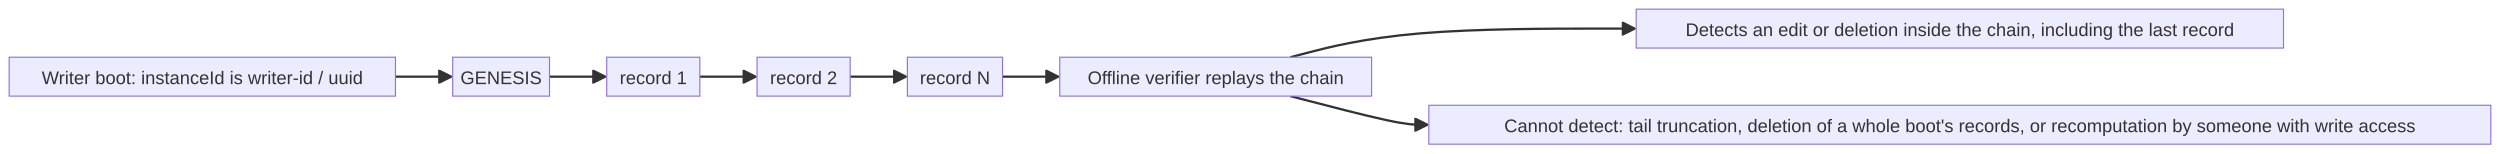
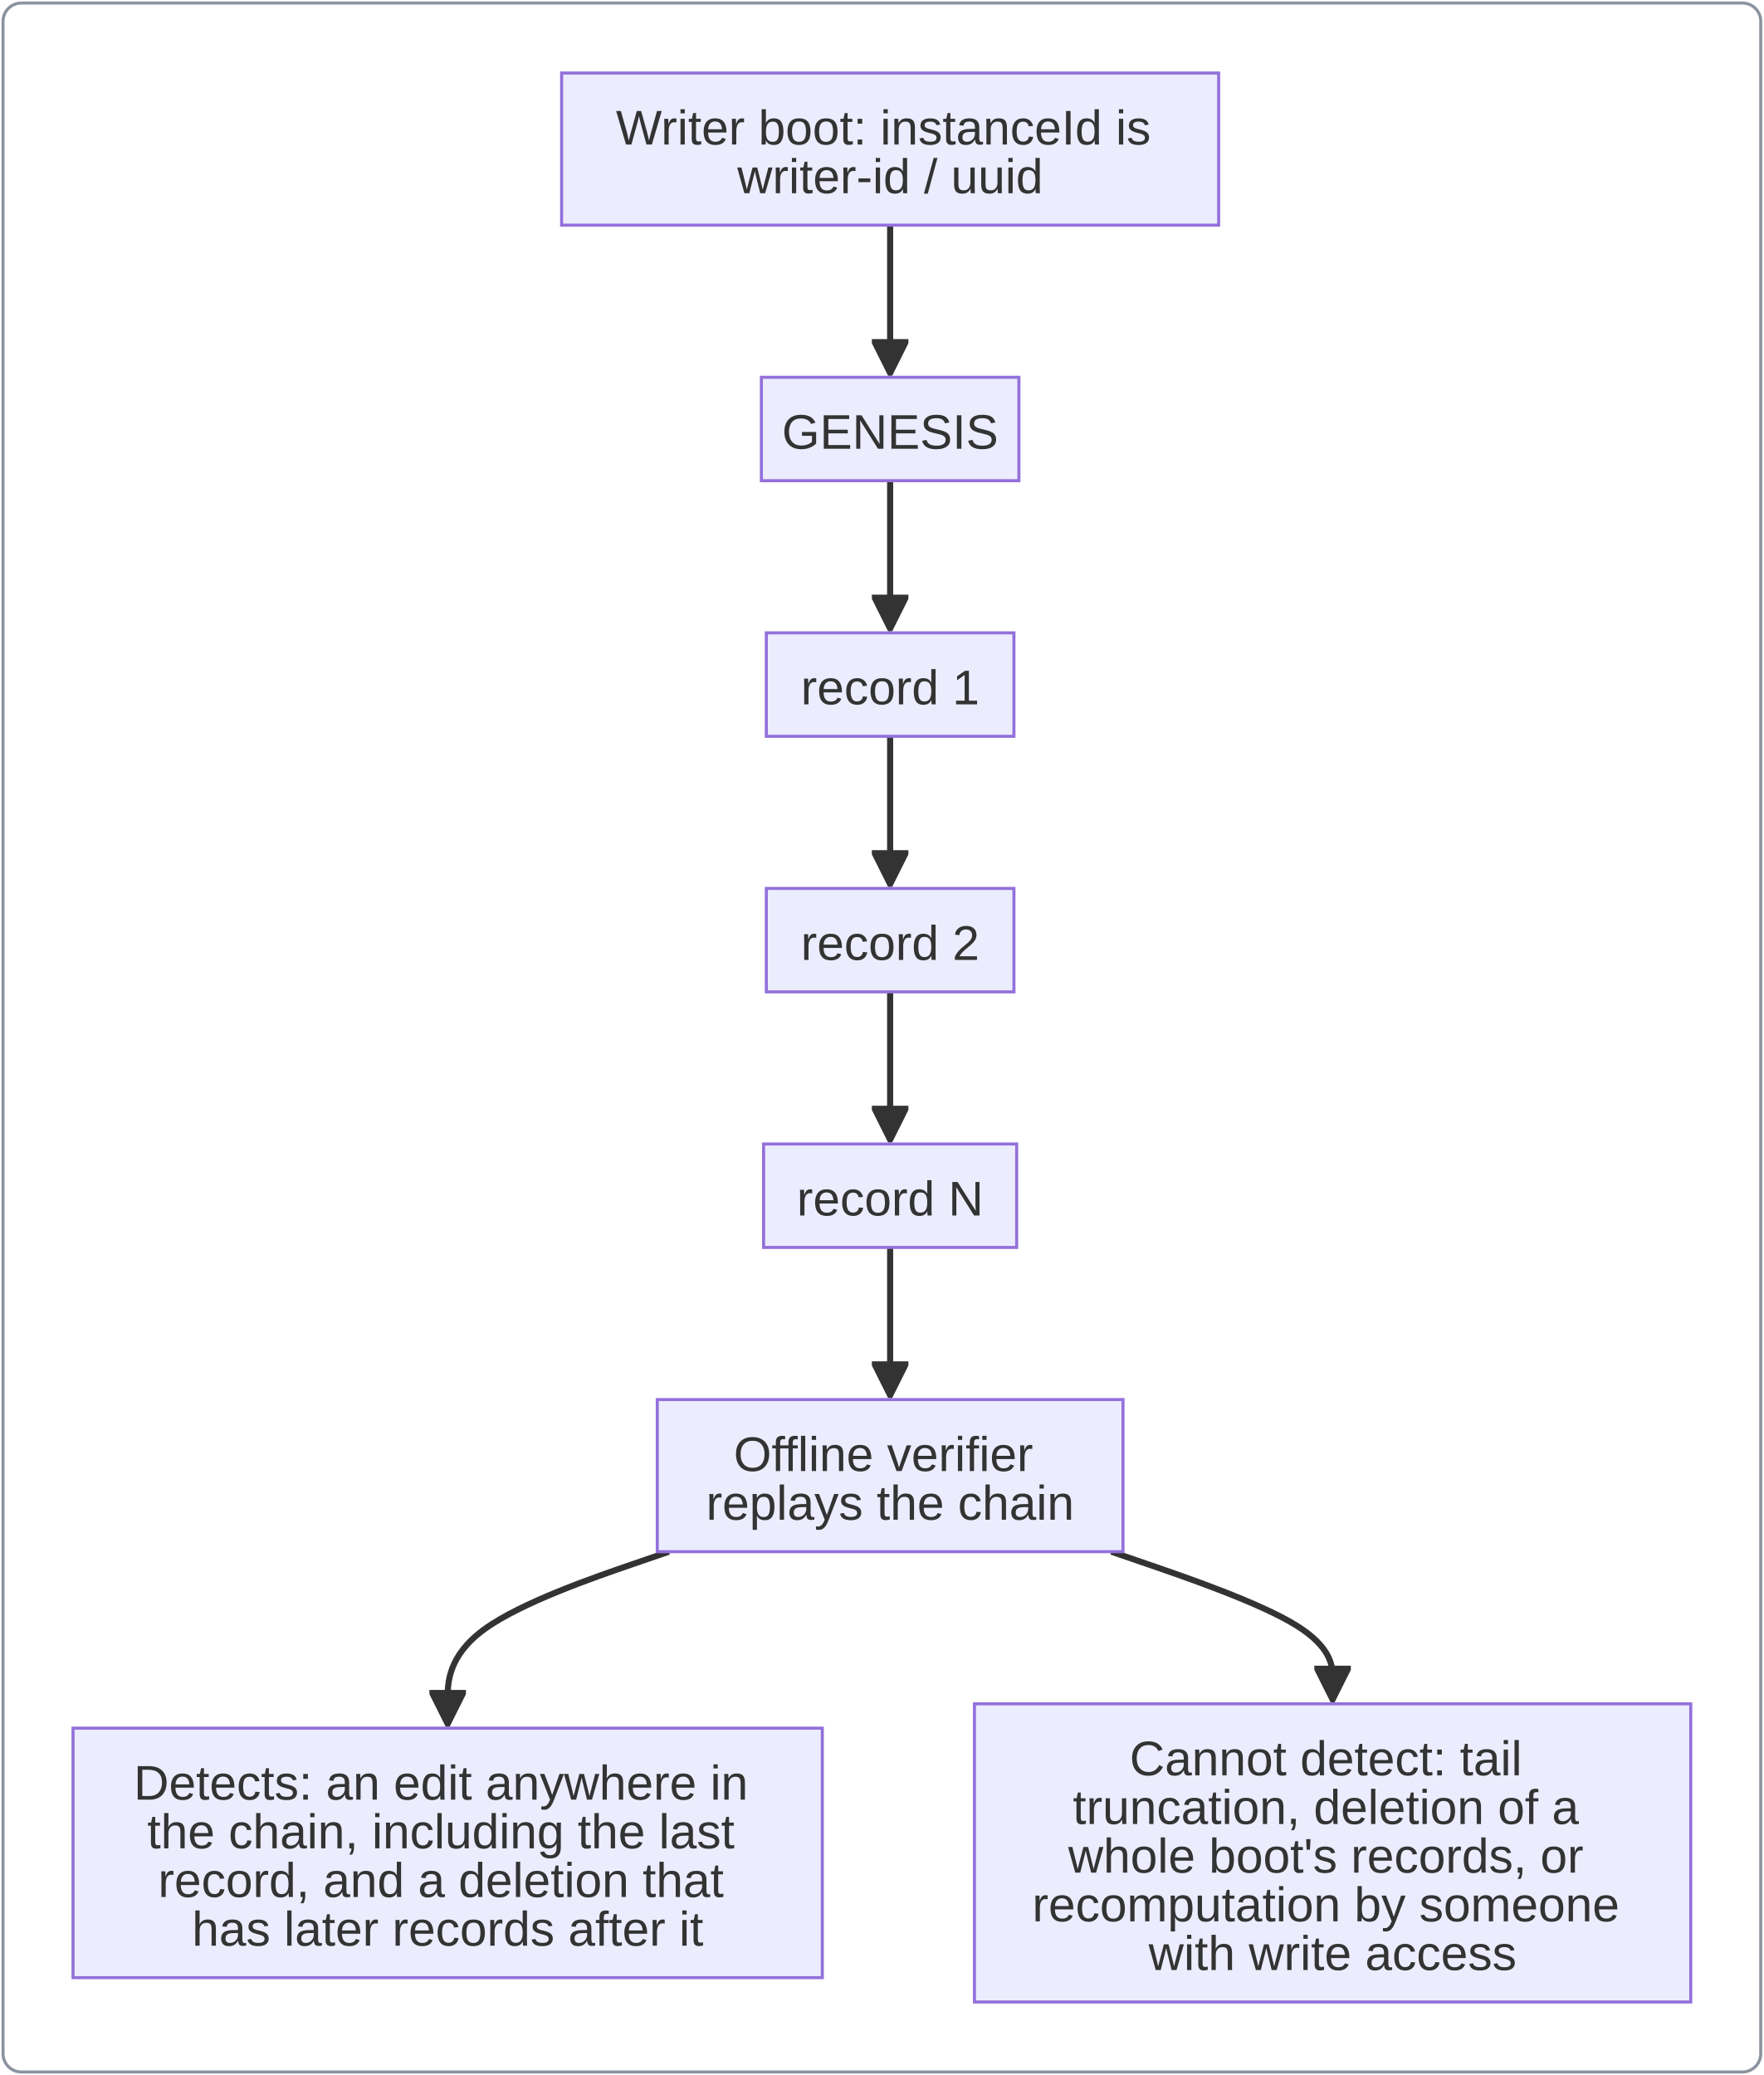
- <svg xmlns="http://www.w3.org/2000/svg" aria-roledescription="flowchart-v2" role="graphics-document document" viewBox="-8 -8 2184.828 134" style="max-width: 2184.83px; background-color: white;" width="100%" id="my-svg">
+ <svg xmlns="http://www.w3.org/2000/svg" aria-roledescription="flowchart-v2" role="graphics-document document" viewBox="-24 -24 579.625 682" style="max-width: 579.625px; background-color: white;" width="100%" id="my-svg">
+   <rect x="-23" y="-23" width="577.625" height="680" rx="6" ry="6" fill="none" stroke="#8b949e" stroke-width="1" />
  <style>#my-svg{font-family:"trebuchet ms",verdana,arial,sans-serif;font-size:16px;fill:#333;}#my-svg .error-icon{fill:#552222;}#my-svg .error-text{fill:#552222;stroke:#552222;}#my-svg .edge-thickness-normal{stroke-width:2px;}#my-svg .edge-thickness-thick{stroke-width:3.5px;}#my-svg .edge-pattern-solid{stroke-dasharray:0;}#my-svg .edge-pattern-dashed{stroke-dasharray:3;}#my-svg .edge-pattern-dotted{stroke-dasharray:2;}#my-svg .marker{fill:#333333;stroke:#333333;}#my-svg .marker.cross{stroke:#333333;}#my-svg svg{font-family:"trebuchet ms",verdana,arial,sans-serif;font-size:16px;}#my-svg .label{font-family:"trebuchet ms",verdana,arial,sans-serif;color:#333;}#my-svg .cluster-label text{fill:#333;}#my-svg .cluster-label span,#my-svg p{color:#333;}#my-svg .label text,#my-svg span,#my-svg p{fill:#333;color:#333;}#my-svg .node rect,#my-svg .node circle,#my-svg .node ellipse,#my-svg .node polygon,#my-svg .node path{fill:#ECECFF;stroke:#9370DB;stroke-width:1px;}#my-svg .flowchart-label text{text-anchor:middle;}#my-svg .node .katex path{fill:#000;stroke:#000;stroke-width:1px;}#my-svg .node .label{text-align:center;}#my-svg .node.clickable{cursor:pointer;}#my-svg .arrowheadPath{fill:#333333;}#my-svg .edgePath .path{stroke:#333333;stroke-width:2.0px;}#my-svg .flowchart-link{stroke:#333333;fill:none;}#my-svg .edgeLabel{background-color:#e8e8e8;text-align:center;}#my-svg .edgeLabel rect{opacity:0.5;background-color:#e8e8e8;fill:#e8e8e8;}#my-svg .labelBkg{background-color:rgba(232, 232, 232, 0.5);}#my-svg .cluster rect{fill:#ffffde;stroke:#aaaa33;stroke-width:1px;}#my-svg .cluster text{fill:#333;}#my-svg .cluster span,#my-svg p{color:#333;}#my-svg div.mermaidTooltip{position:absolute;text-align:center;max-width:200px;padding:2px;font-family:"trebuchet ms",verdana,arial,sans-serif;font-size:12px;background:hsl(80, 100%, 96.275%);border:1px solid #aaaa33;border-radius:2px;pointer-events:none;z-index:100;}#my-svg .flowchartTitleText{text-anchor:middle;font-size:18px;fill:#333;}#my-svg :root{--mermaid-font-family:"trebuchet ms",verdana,arial,sans-serif;}</style>
  <g>
    <marker orient="auto" markerHeight="12" markerWidth="12" markerUnits="userSpaceOnUse" refY="5" refX="6" viewBox="0 0 10 10" class="marker flowchart" id="my-svg_flowchart-pointEnd">
      <path style="stroke-width: 1; stroke-dasharray: 1, 0;" class="arrowMarkerPath" d="M 0 0 L 10 5 L 0 10 z" />
    </marker>
    <marker orient="auto" markerHeight="12" markerWidth="12" markerUnits="userSpaceOnUse" refY="5" refX="4.5" viewBox="0 0 10 10" class="marker flowchart" id="my-svg_flowchart-pointStart">
      <path style="stroke-width: 1; stroke-dasharray: 1, 0;" class="arrowMarkerPath" d="M 0 5 L 10 10 L 10 0 z" />
    </marker>
    <marker orient="auto" markerHeight="11" markerWidth="11" markerUnits="userSpaceOnUse" refY="5" refX="11" viewBox="0 0 10 10" class="marker flowchart" id="my-svg_flowchart-circleEnd">
      <circle style="stroke-width: 1; stroke-dasharray: 1, 0;" class="arrowMarkerPath" r="5" cy="5" cx="5" />
    </marker>
    <marker orient="auto" markerHeight="11" markerWidth="11" markerUnits="userSpaceOnUse" refY="5" refX="-1" viewBox="0 0 10 10" class="marker flowchart" id="my-svg_flowchart-circleStart">
      <circle style="stroke-width: 1; stroke-dasharray: 1, 0;" class="arrowMarkerPath" r="5" cy="5" cx="5" />
    </marker>
    <marker orient="auto" markerHeight="11" markerWidth="11" markerUnits="userSpaceOnUse" refY="5.2" refX="12" viewBox="0 0 11 11" class="marker cross flowchart" id="my-svg_flowchart-crossEnd">
      <path style="stroke-width: 2; stroke-dasharray: 1, 0;" class="arrowMarkerPath" d="M 1,1 l 9,9 M 10,1 l -9,9" />
    </marker>
    <marker orient="auto" markerHeight="11" markerWidth="11" markerUnits="userSpaceOnUse" refY="5.2" refX="-1" viewBox="0 0 11 11" class="marker cross flowchart" id="my-svg_flowchart-crossStart">
      <path style="stroke-width: 2; stroke-dasharray: 1, 0;" class="arrowMarkerPath" d="M 1,1 l 9,9 M 10,1 l -9,9" />
    </marker>
    <g class="root">
      <g class="clusters" />
      <g class="edgePaths">
-         <path marker-end="url(#my-svg_flowchart-pointEnd)" style="fill:none;" class="edge-thickness-normal edge-pattern-solid flowchart-link LS-Boot LE-Genesis" id="L-Boot-Genesis-0" d="M337.609,59L341.776,59C345.943,59,354.276,59,361.726,59C369.176,59,375.743,59,379.026,59L382.309,59" />
-         <path marker-end="url(#my-svg_flowchart-pointEnd)" style="fill:none;" class="edge-thickness-normal edge-pattern-solid flowchart-link LS-Genesis LE-R1" id="L-Genesis-R1-0" d="M472.234,59L476.401,59C480.568,59,488.901,59,496.351,59C503.801,59,510.368,59,513.651,59L516.934,59" />
-         <path marker-end="url(#my-svg_flowchart-pointEnd)" style="fill:none;" class="edge-thickness-normal edge-pattern-solid flowchart-link LS-R1 LE-R2" id="L-R1-R2-0" d="M603.609,59L607.776,59C611.943,59,620.276,59,627.726,59C635.176,59,641.743,59,645.026,59L648.309,59" />
-         <path marker-end="url(#my-svg_flowchart-pointEnd)" style="fill:none;" class="edge-thickness-normal edge-pattern-solid flowchart-link LS-R2 LE-R3" id="L-R2-R3-0" d="M734.984,59L739.151,59C743.318,59,751.651,59,759.101,59C766.551,59,773.118,59,776.401,59L779.684,59" />
-         <path marker-end="url(#my-svg_flowchart-pointEnd)" style="fill:none;" class="edge-thickness-normal edge-pattern-solid flowchart-link LS-R3 LE-Verifier" id="L-R3-Verifier-0" d="M868.156,59L872.323,59C876.49,59,884.823,59,892.273,59C899.723,59,906.29,59,909.573,59L912.856,59" />
-         <path marker-end="url(#my-svg_flowchart-pointEnd)" style="fill:none;" class="edge-thickness-normal edge-pattern-solid flowchart-link LS-Verifier LE-Detect" id="L-Verifier-Detect-0" d="M1119.707,42L1135.706,37.833C1151.706,33.667,1183.704,25.333,1233.186,21.167C1282.668,17,1349.633,17,1383.116,17L1416.598,17" />
-         <path marker-end="url(#my-svg_flowchart-pointEnd)" style="fill:none;" class="edge-thickness-normal edge-pattern-solid flowchart-link LS-Verifier LE-Blind" id="L-Verifier-Blind-0" d="M1119.707,76L1135.706,80.167C1151.706,84.333,1183.704,92.667,1202.987,96.833C1222.27,101,1228.836,101,1232.12,101L1235.403,101" />
+         <path marker-end="url(#my-svg_flowchart-pointEnd)" style="fill:none;" class="edge-thickness-normal edge-pattern-solid flowchart-link LS-Boot LE-Genesis" id="L-Boot-Genesis-0" d="M268.523,50L268.523,54.167C268.523,58.333,268.523,66.667,268.523,74.117C268.523,81.567,268.523,88.133,268.523,91.417L268.523,94.7" />
+         <path marker-end="url(#my-svg_flowchart-pointEnd)" style="fill:none;" class="edge-thickness-normal edge-pattern-solid flowchart-link LS-Genesis LE-R1" id="L-Genesis-R1-0" d="M268.523,134L268.523,138.167C268.523,142.333,268.523,150.667,268.523,158.117C268.523,165.567,268.523,172.133,268.523,175.417L268.523,178.7" />
+         <path marker-end="url(#my-svg_flowchart-pointEnd)" style="fill:none;" class="edge-thickness-normal edge-pattern-solid flowchart-link LS-R1 LE-R2" id="L-R1-R2-0" d="M268.523,218L268.523,222.167C268.523,226.333,268.523,234.667,268.523,242.117C268.523,249.567,268.523,256.133,268.523,259.417L268.523,262.7" />
+         <path marker-end="url(#my-svg_flowchart-pointEnd)" style="fill:none;" class="edge-thickness-normal edge-pattern-solid flowchart-link LS-R2 LE-R3" id="L-R2-R3-0" d="M268.523,302L268.523,306.167C268.523,310.333,268.523,318.667,268.523,326.117C268.523,333.567,268.523,340.133,268.523,343.417L268.523,346.7" />
+         <path marker-end="url(#my-svg_flowchart-pointEnd)" style="fill:none;" class="edge-thickness-normal edge-pattern-solid flowchart-link LS-R3 LE-Verifier" id="L-R3-Verifier-0" d="M268.523,386L268.523,390.167C268.523,394.333,268.523,402.667,268.523,410.117C268.523,417.567,268.523,424.133,268.523,427.417L268.523,430.7" />
+         <path marker-end="url(#my-svg_flowchart-pointEnd)" style="fill:none;" class="edge-thickness-normal edge-pattern-solid flowchart-link LS-Verifier LE-Detect" id="L-Verifier-Detect-0" d="M195.82,486L183.703,490.167C171.586,494.333,147.352,502.667,135.234,511.45C123.117,520.233,123.117,529.467,123.117,534.083L123.117,538.7" />
+         <path marker-end="url(#my-svg_flowchart-pointEnd)" style="fill:none;" class="edge-thickness-normal edge-pattern-solid flowchart-link LS-Verifier LE-Blind" id="L-Verifier-Blind-0" d="M341.227,486L353.344,490.167C365.461,494.333,389.695,502.667,401.813,510.117C413.93,517.567,413.93,524.133,413.93,527.417L413.93,530.7" />
      </g>
      <g class="edgeLabels">
        <g class="edgeLabel">
          <g transform="translate(0, 0)" class="label">
            <rect height="0" width="0" ry="0" rx="0" />
            <text style="">
              <tspan class="row" x="0" dy="1em" xml:space="preserve" />
            </text>
          </g>
        </g>
        <g class="edgeLabel">
          <g transform="translate(0, 0)" class="label">
            <rect height="0" width="0" ry="0" rx="0" />
            <text style="">
              <tspan class="row" x="0" dy="1em" xml:space="preserve" />
            </text>
          </g>
        </g>
        <g class="edgeLabel">
          <g transform="translate(0, 0)" class="label">
            <rect height="0" width="0" ry="0" rx="0" />
            <text style="">
              <tspan class="row" x="0" dy="1em" xml:space="preserve" />
            </text>
          </g>
        </g>
        <g class="edgeLabel">
          <g transform="translate(0, 0)" class="label">
            <rect height="0" width="0" ry="0" rx="0" />
            <text style="">
              <tspan class="row" x="0" dy="1em" xml:space="preserve" />
            </text>
          </g>
        </g>
        <g class="edgeLabel">
          <g transform="translate(0, 0)" class="label">
            <rect height="0" width="0" ry="0" rx="0" />
            <text style="">
              <tspan class="row" x="0" dy="1em" xml:space="preserve" />
            </text>
          </g>
        </g>
        <g class="edgeLabel">
          <g transform="translate(0, 0)" class="label">
            <rect height="0" width="0" ry="0" rx="0" />
            <text style="">
              <tspan class="row" x="0" dy="1em" xml:space="preserve" />
            </text>
          </g>
        </g>
        <g class="edgeLabel">
          <g transform="translate(0, 0)" class="label">
            <rect height="0" width="0" ry="0" rx="0" />
            <text style="">
              <tspan class="row" x="0" dy="1em" xml:space="preserve" />
            </text>
          </g>
        </g>
      </g>
      <g class="nodes">
-         <g transform="translate(168.8047, 59)" data-id="Boot" data-node="true" id="flowchart-Boot-0" class="node default default flowchart-label">
-           <rect height="34" width="337.609" y="-17" x="-168.805" ry="0" rx="0" style="" class="basic label-container" />
-           <g transform="translate(0, -9.5)" style="" class="label">
+         <g transform="translate(268.5234, 25)" data-id="Boot" data-node="true" id="flowchart-Boot-0" class="node default default flowchart-label">
+           <rect height="50" width="215.922" y="-25" x="-107.961" ry="0" rx="0" style="" class="basic label-container" />
+           <g transform="translate(0, -17.5)" style="" class="label">
            <rect />
            <text style="">
-               <tspan class="row" x="0" dy="1em" xml:space="preserve">Writer boot: instanceId is writer-id / uuid</tspan>
+               <tspan class="row" x="0" dy="1em" xml:space="preserve">Writer boot: instanceId is</tspan>
+               <tspan class="row" x="0" dy="1em" xml:space="preserve">writer-id / uuid</tspan>
            </text>
          </g>
        </g>
-         <g transform="translate(429.9219, 59)" data-id="Genesis" data-node="true" id="flowchart-Genesis-1" class="node default default flowchart-label">
+         <g transform="translate(268.5234, 117)" data-id="Genesis" data-node="true" id="flowchart-Genesis-1" class="node default default flowchart-label">
          <rect height="34" width="84.625" y="-17" x="-42.312" ry="0" rx="0" style="" class="basic label-container" />
          <g transform="translate(0, -9.5)" style="" class="label">
            <rect />
            <text style="">
              <tspan class="row" x="0" dy="1em" xml:space="preserve">GENESIS</tspan>
            </text>
          </g>
        </g>
-         <g transform="translate(562.9219, 59)" data-id="R1" data-node="true" id="flowchart-R1-2" class="node default default flowchart-label">
+         <g transform="translate(268.5234, 201)" data-id="R1" data-node="true" id="flowchart-R1-2" class="node default default flowchart-label">
          <rect height="34" width="81.375" y="-17" x="-40.688" ry="0" rx="0" style="" class="basic label-container" />
          <g transform="translate(0, -9.5)" style="" class="label">
            <rect />
            <text style="">
              <tspan class="row" x="0" dy="1em" xml:space="preserve">record 1</tspan>
            </text>
          </g>
        </g>
-         <g transform="translate(694.2969, 59)" data-id="R2" data-node="true" id="flowchart-R2-3" class="node default default flowchart-label">
+         <g transform="translate(268.5234, 285)" data-id="R2" data-node="true" id="flowchart-R2-3" class="node default default flowchart-label">
          <rect height="34" width="81.375" y="-17" x="-40.688" ry="0" rx="0" style="" class="basic label-container" />
          <g transform="translate(0, -9.5)" style="" class="label">
            <rect />
            <text style="">
              <tspan class="row" x="0" dy="1em" xml:space="preserve">record 2</tspan>
            </text>
          </g>
        </g>
-         <g transform="translate(826.5703, 59)" data-id="R3" data-node="true" id="flowchart-R3-4" class="node default default flowchart-label">
+         <g transform="translate(268.5234, 369)" data-id="R3" data-node="true" id="flowchart-R3-4" class="node default default flowchart-label">
          <rect height="34" width="83.172" y="-17" x="-41.586" ry="0" rx="0" style="" class="basic label-container" />
          <g transform="translate(0, -9.5)" style="" class="label">
            <rect />
            <text style="">
              <tspan class="row" x="0" dy="1em" xml:space="preserve">record N</tspan>
            </text>
          </g>
        </g>
-         <g transform="translate(1054.43, 59)" data-id="Verifier" data-node="true" id="flowchart-Verifier-5" class="node default default flowchart-label">
-           <rect height="34" width="272.547" y="-17" x="-136.273" ry="0" rx="0" style="" class="basic label-container" />
-           <g transform="translate(0, -9.5)" style="" class="label">
+         <g transform="translate(268.5234, 461)" data-id="Verifier" data-node="true" id="flowchart-Verifier-5" class="node default default flowchart-label">
+           <rect height="50" width="153.047" y="-25" x="-76.523" ry="0" rx="0" style="" class="basic label-container" />
+           <g transform="translate(0, -17.5)" style="" class="label">
            <rect />
            <text style="">
-               <tspan class="row" x="0" dy="1em" xml:space="preserve">Offline verifier replays the chain</tspan>
+               <tspan class="row" x="0" dy="1em" xml:space="preserve">Offline verifier</tspan>
+               <tspan class="row" x="0" dy="1em" xml:space="preserve">replays the chain</tspan>
            </text>
          </g>
        </g>
-         <g transform="translate(1704.766, 17)" data-id="Detect" data-node="true" id="flowchart-Detect-6" class="node default default flowchart-label">
-           <rect height="34" width="565.734" y="-17" x="-282.867" ry="0" rx="0" style="" class="basic label-container" />
-           <g transform="translate(0, -9.5)" style="" class="label">
+         <g transform="translate(123.1172, 585)" data-id="Detect" data-node="true" id="flowchart-Detect-6" class="node default default flowchart-label">
+           <rect height="82" width="246.234" y="-41" x="-123.117" ry="0" rx="0" style="" class="basic label-container" />
+           <g transform="translate(0, -33.5)" style="" class="label">
            <rect />
            <text style="">
-               <tspan class="row" x="0" dy="1em" xml:space="preserve">Detects an edit or deletion inside the chain, including the last record</tspan>
+               <tspan class="row" x="0" dy="1em" xml:space="preserve">Detects: an edit anywhere in</tspan>
+               <tspan class="row" x="0" dy="1em" xml:space="preserve">the chain, including the last</tspan>
+               <tspan class="row" x="0" dy="1em" xml:space="preserve">record, and a deletion that</tspan>
+               <tspan class="row" x="0" dy="1em" xml:space="preserve">has later records after it</tspan>
            </text>
          </g>
        </g>
-         <g transform="translate(1704.766, 101)" data-id="Blind" data-node="true" id="flowchart-Blind-7" class="node default default flowchart-label">
-           <rect height="34" width="928.125" y="-17" x="-464.062" ry="0" rx="0" style="" class="basic label-container" />
-           <g transform="translate(0, -9.5)" style="" class="label">
+         <g transform="translate(413.9297, 585)" data-id="Blind" data-node="true" id="flowchart-Blind-7" class="node default default flowchart-label">
+           <rect height="98" width="235.391" y="-49" x="-117.695" ry="0" rx="0" style="" class="basic label-container" />
+           <g transform="translate(0, -41.5)" style="" class="label">
            <rect />
            <text style="">
-               <tspan class="row" x="0" dy="1em" xml:space="preserve">Cannot detect: tail truncation, deletion of a whole boot's records, or recomputation by someone with write access</tspan>
+               <tspan class="row" x="0" dy="1em" xml:space="preserve">Cannot detect: tail</tspan>
+               <tspan class="row" x="0" dy="1em" xml:space="preserve">truncation, deletion of a</tspan>
+               <tspan class="row" x="0" dy="1em" xml:space="preserve">whole boot's records, or</tspan>
+               <tspan class="row" x="0" dy="1em" xml:space="preserve">recomputation by someone</tspan>
+               <tspan class="row" x="0" dy="1em" xml:space="preserve">with write access</tspan>
            </text>
          </g>
        </g>
      </g>
    </g>
  </g>
</svg>
